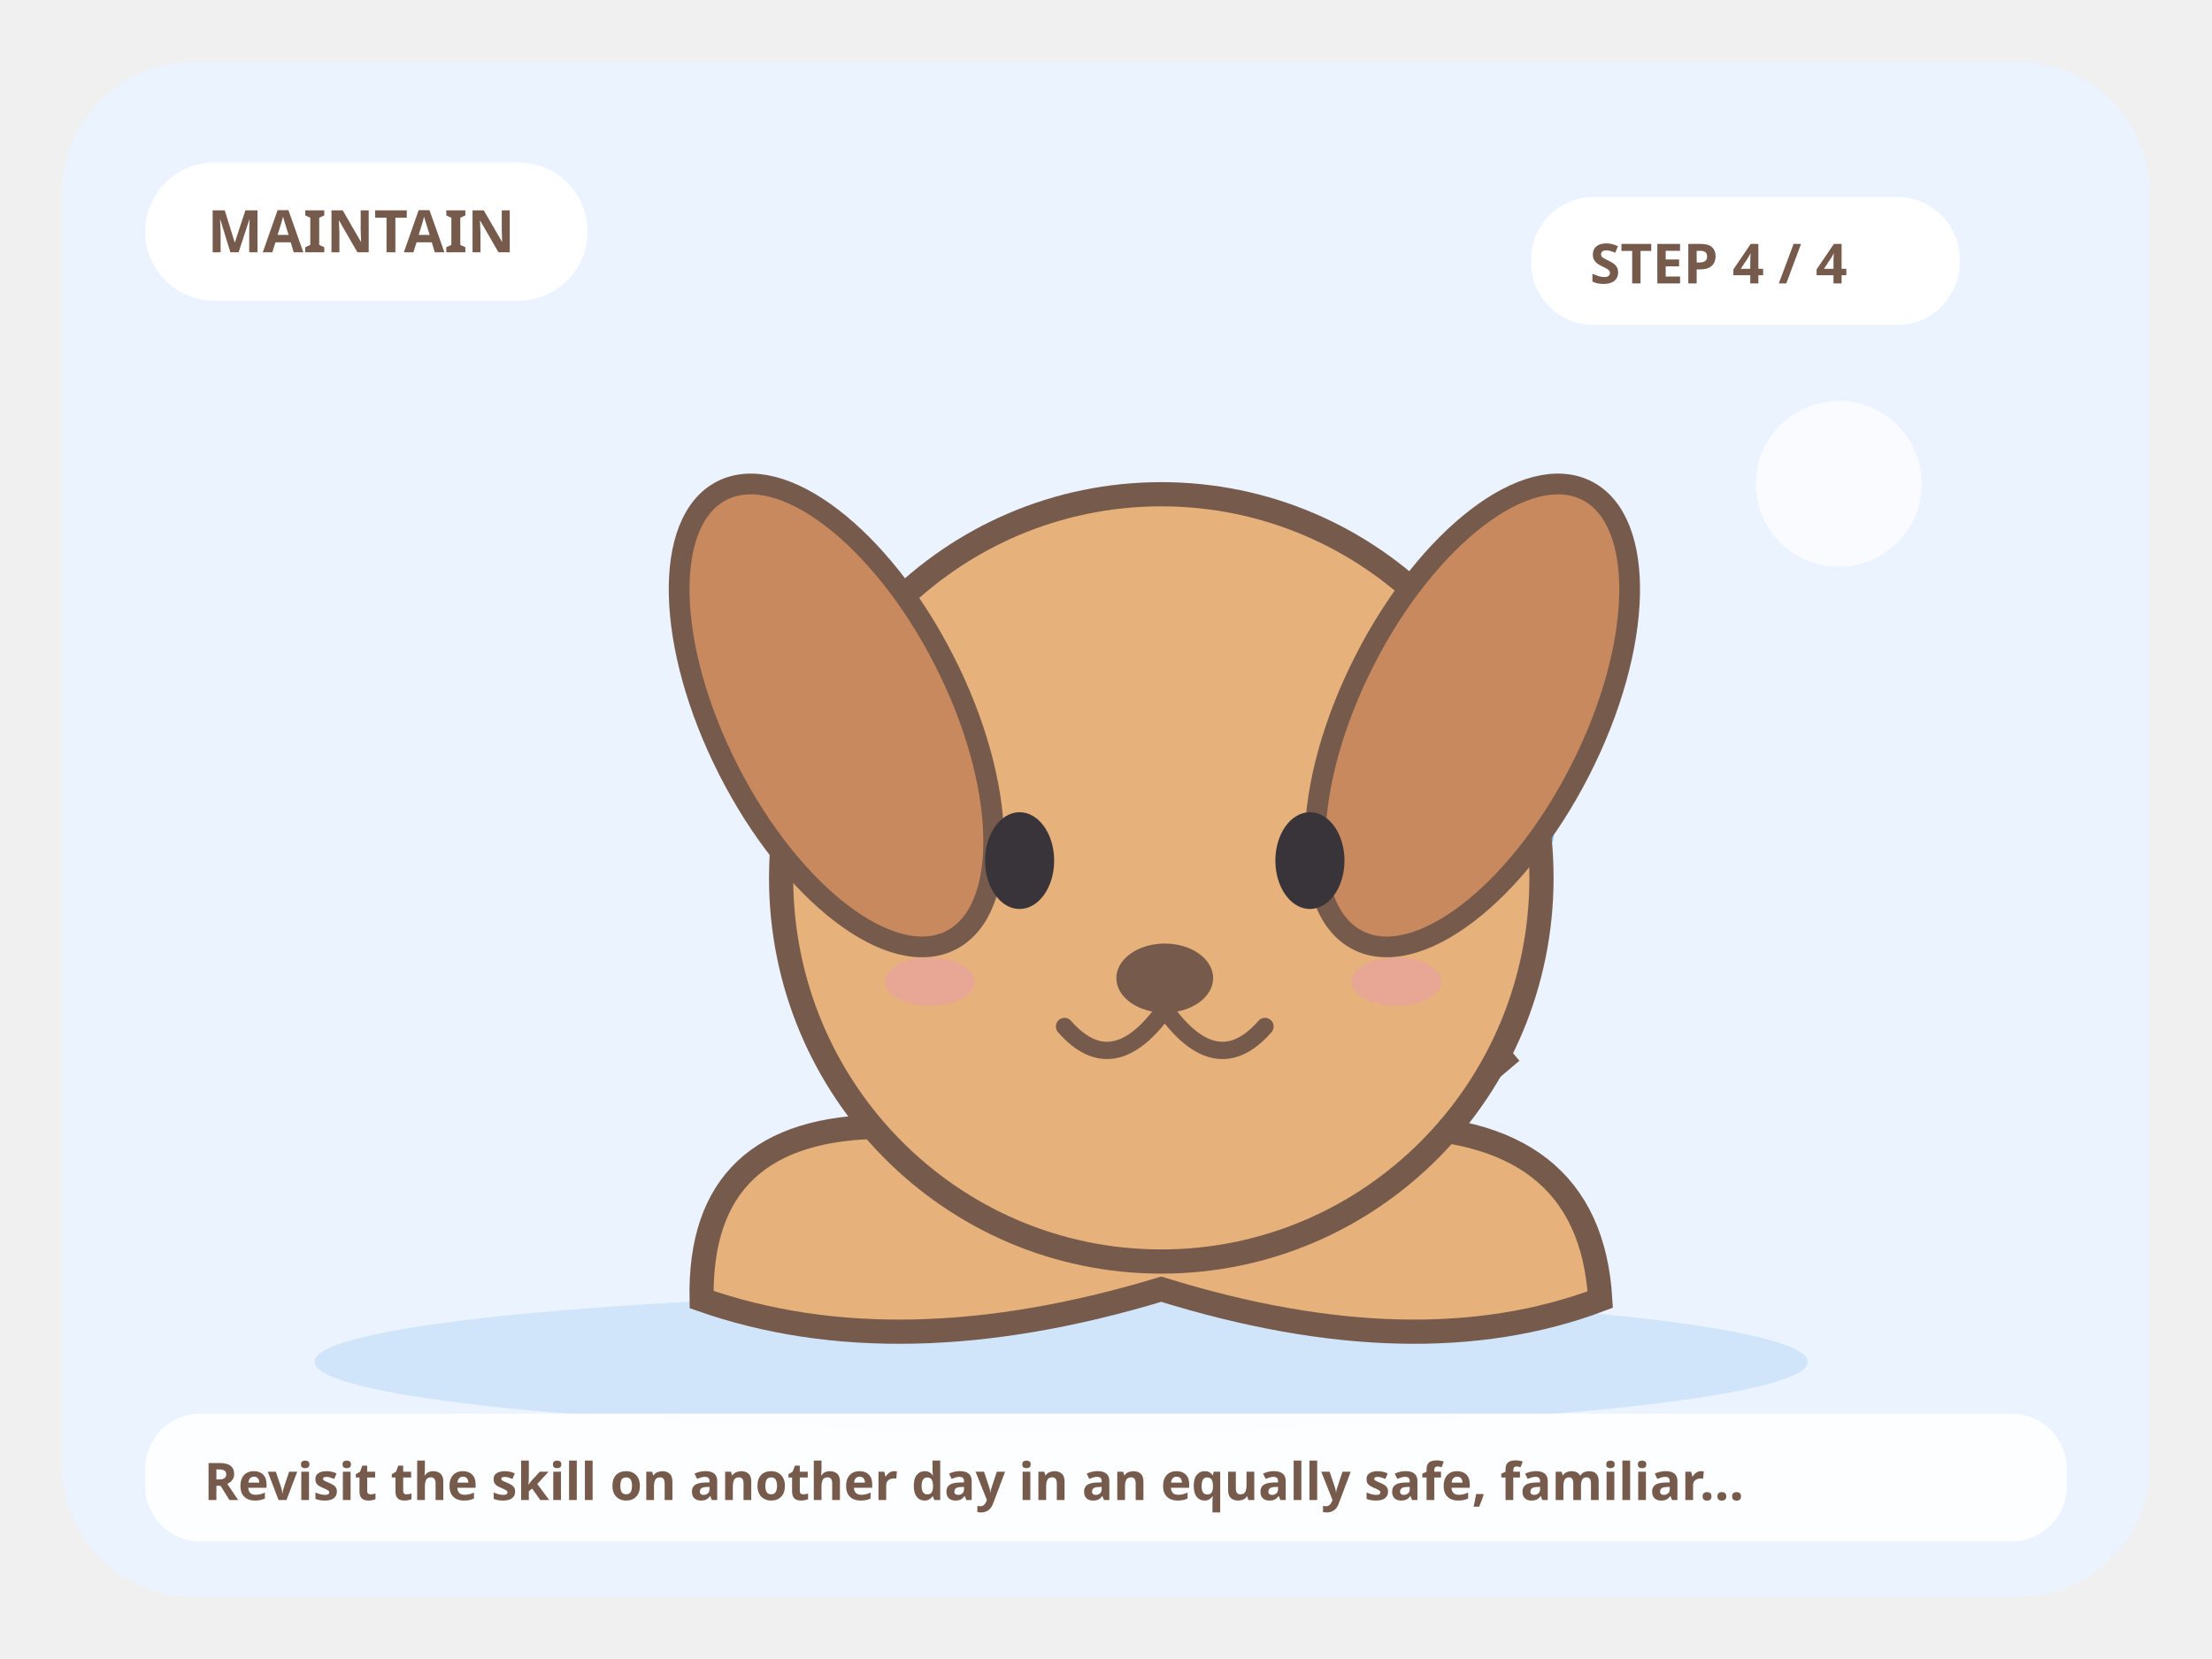
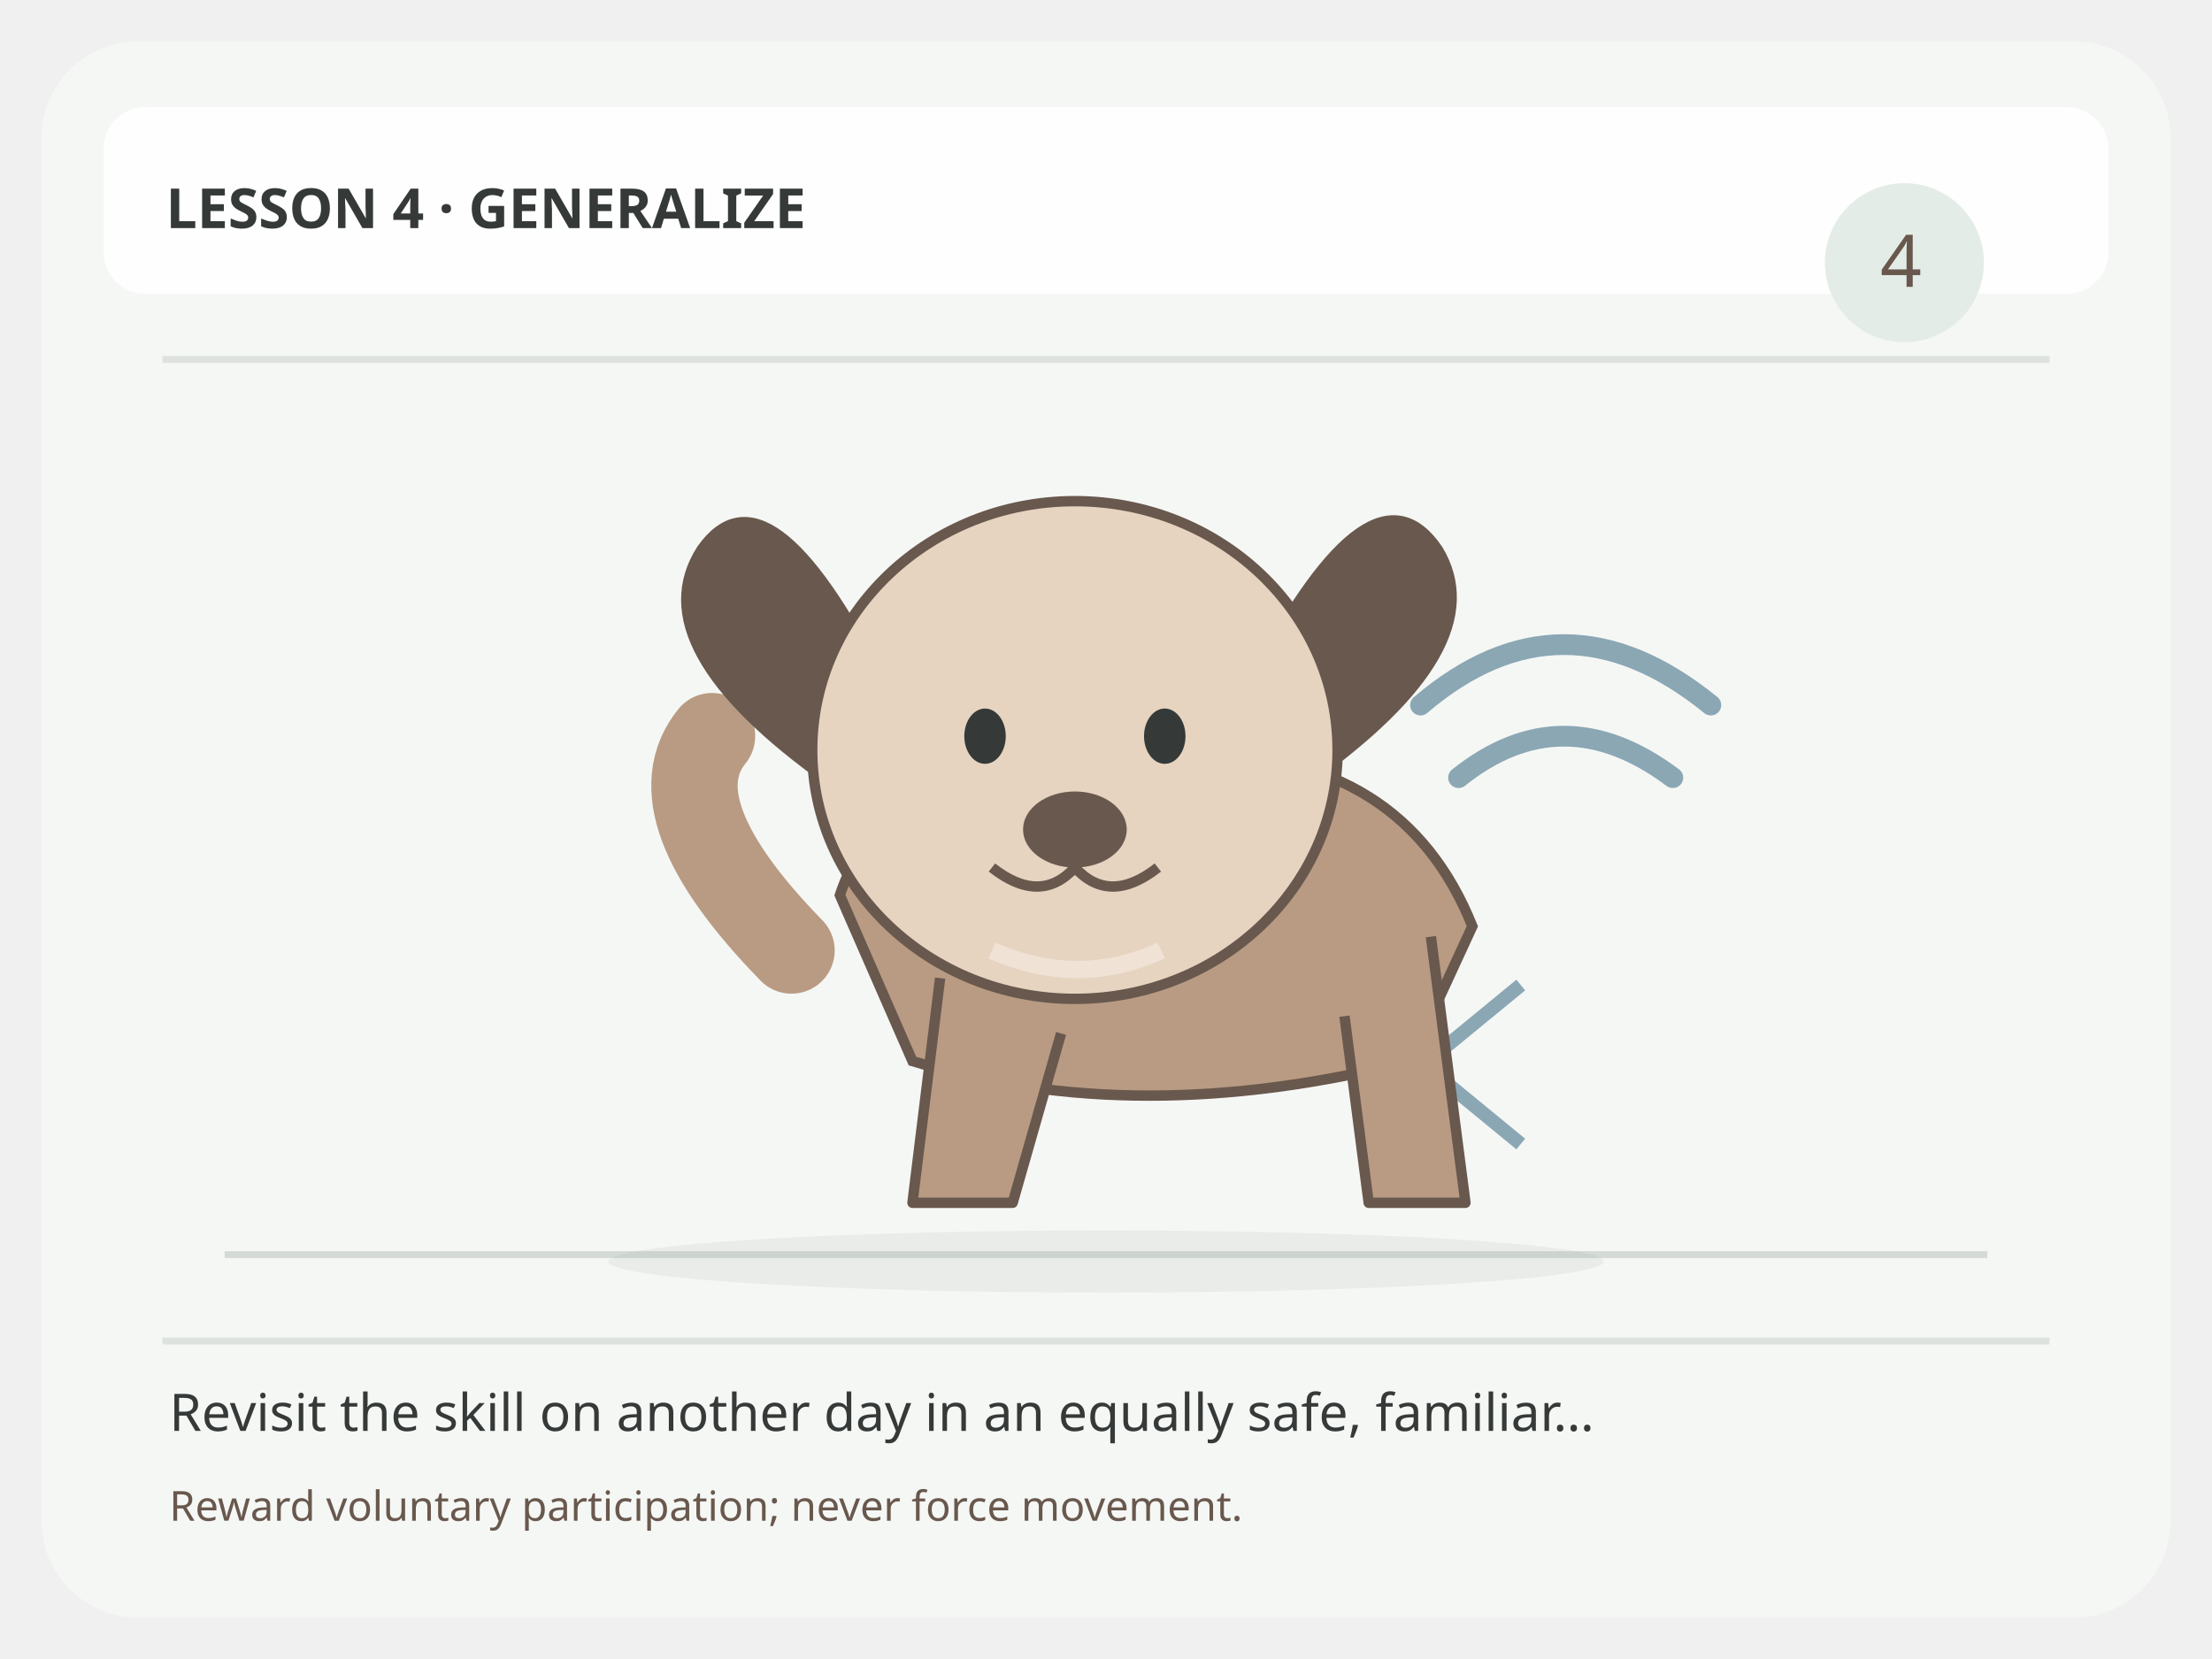
<svg xmlns="http://www.w3.org/2000/svg" viewBox="0 0 640 480" role="img" aria-labelledby="title description">
-   <rect x="18" y="18" width="604" height="444" rx="38" fill="#EAF3FF" />
-   <ellipse cx="307" cy="394" rx="216" ry="20" fill="#83B8EA" opacity=".25" />
-   <circle cx="532" cy="140" r="24" fill="white" opacity=".7" />
-   <path d="M353 213q52-45 104 0m-92 29q40-31 80 0" stroke="#83B8EA" stroke-width="9" fill="none" stroke-linecap="round" />
-   <path d="M438 305l-26 22 26 22" stroke="#765A4B" stroke-width="5" fill="none" />
-   <g transform="translate(57 0)">
-     <path d="M199 326q-54 0-53 50 57 20 133-3 74 23 127 3-3-51-64-50" fill="#E6B17A" stroke="#765A4B" stroke-width="7" />
-     <ellipse cx="279" cy="254" rx="110" ry="111" fill="#E6B17A" stroke="#765A4B" stroke-width="7" />
-     <ellipse cx="185" cy="207" rx="35" ry="73" transform="rotate(-27 185 207)" fill="#C9895E" stroke="#765A4B" stroke-width="6" />
-     <ellipse cx="369" cy="207" rx="35" ry="73" transform="rotate(27 369 207)" fill="#C9895E" stroke="#765A4B" stroke-width="6" />
-     <ellipse cx="238" cy="249" rx="10" ry="14" fill="#39343A" />
-     <ellipse cx="322" cy="249" rx="10" ry="14" fill="#39343A" />
-     <ellipse cx="280" cy="283" rx="14" ry="10" fill="#765A4B" />
-     <path d="M280 292q-15 21-29 5m29-5q15 21 29 5" stroke="#765A4B" stroke-width="5" fill="none" stroke-linecap="round" />
-     <ellipse cx="212" cy="284" rx="13" ry="7" fill="#E9A0A5" opacity=".6" />
-     <ellipse cx="347" cy="284" rx="13" ry="7" fill="#E9A0A5" opacity=".6" />
+   <rect x="12" y="12" width="616" height="456" rx="28" fill="#F5F7F5" />
+   <rect x="30" y="31" width="580" height="54" rx="12" fill="#FFFFFF" opacity=".9" />
+   <text x="48" y="66" font-family="sans-serif" font-size="16" font-weight="700" fill="#353A38">LESSON 4 · GENERALIZE</text>
+   <g>
+     <circle cx="551" cy="76" r="23" fill="#E4ECE7" />
+     <text x="544" y="83" font-family="sans-serif" font-size="21" fill="#69584D">4</text>
  </g>
-   <rect x="42" y="47" width="128" height="40" rx="20" fill="white" />
-   <text x="60" y="73" font-family="sans-serif" font-size="17" font-weight="700" fill="#765A4B">MAINTAIN</text>
-   <g>
-     <rect x="443" y="57" width="124" height="37" rx="18" fill="white" />
-     <text x="460" y="82" font-family="sans-serif" font-weight="700" font-size="16" fill="#765A4B">STEP 4 / 4</text>
+   <path d="M47 104h546" stroke="#DDE2DF" stroke-width="2" />
+   <path d="M65 363h510" stroke="#D4DAD6" stroke-width="2" />
+   <ellipse cx="320" cy="365" rx="144" ry="9" fill="#A9B0AB" opacity=".15" />
+   <path d="M411 204q41-35 84 0m-73 21q30-24 62 0" stroke="#8BA7B4" stroke-width="6" fill="none" stroke-linecap="round" />
+   <path d="M440 285l-28 23 28 23" fill="none" stroke="#8BA7B4" stroke-width="4" />
+   <g transform="translate(50 0)">
+     <path d="M179 275Q139 234 156 213" fill="none" stroke="#B99B83" stroke-width="25" stroke-linecap="round" />
+     <path d="M193 259Q208 213 296 218Q356 218 376 268L358 307Q279 327 214 307Z" fill="#B99B83" stroke="#69584D" stroke-width="3" />
+     <path d="M222 283l-8 65h29l14-49m82-5 7 54h28l-10-77" fill="#B99B83" stroke="#69584D" stroke-width="3" stroke-linejoin="round" />
+     <path d="M205 197q-33-65-52-38-18 28 37 67m123-30q34-65 53-37 17 28-38 67" fill="#69584D" stroke="#69584D" stroke-width="3" />
+     <ellipse cx="261" cy="217" rx="76" ry="72" fill="#E6D4C1" stroke="#69584D" stroke-width="3" />
+     <ellipse cx="235" cy="213" rx="6" ry="8" fill="#353A38" />
+     <ellipse cx="287" cy="213" rx="6" ry="8" fill="#353A38" />
+     <ellipse cx="261" cy="240" rx="15" ry="11" fill="#69584D" />
+     <path d="M261 251q-10 11-24 0m24 0q10 11 24 0" stroke="#69584D" stroke-width="3" fill="none" />
+     <path d="M237 275q25 11 49 0" stroke="#F2E6D9" stroke-width="5" fill="none" opacity=".8" />
  </g>
-   <rect x="42" y="409" width="556" height="37" rx="16" fill="white" opacity=".91" />
-   <text x="59" y="434" font-family="sans-serif" font-size="15" font-weight="600" fill="#765A4B">Revisit the skill on another day in an equally safe, familiar…</text>
+   <path d="M47 388h546" stroke="#DDE2DF" stroke-width="2" />
+   <text x="49" y="414" font-family="sans-serif" font-size="15" fill="#353A38">Revisit the skill on another day in an equally safe, familiar…</text>
+   <text x="49" y="440" font-family="sans-serif" font-size="12" fill="#69584D">Reward voluntary participation; never force movement.</text>
</svg>
